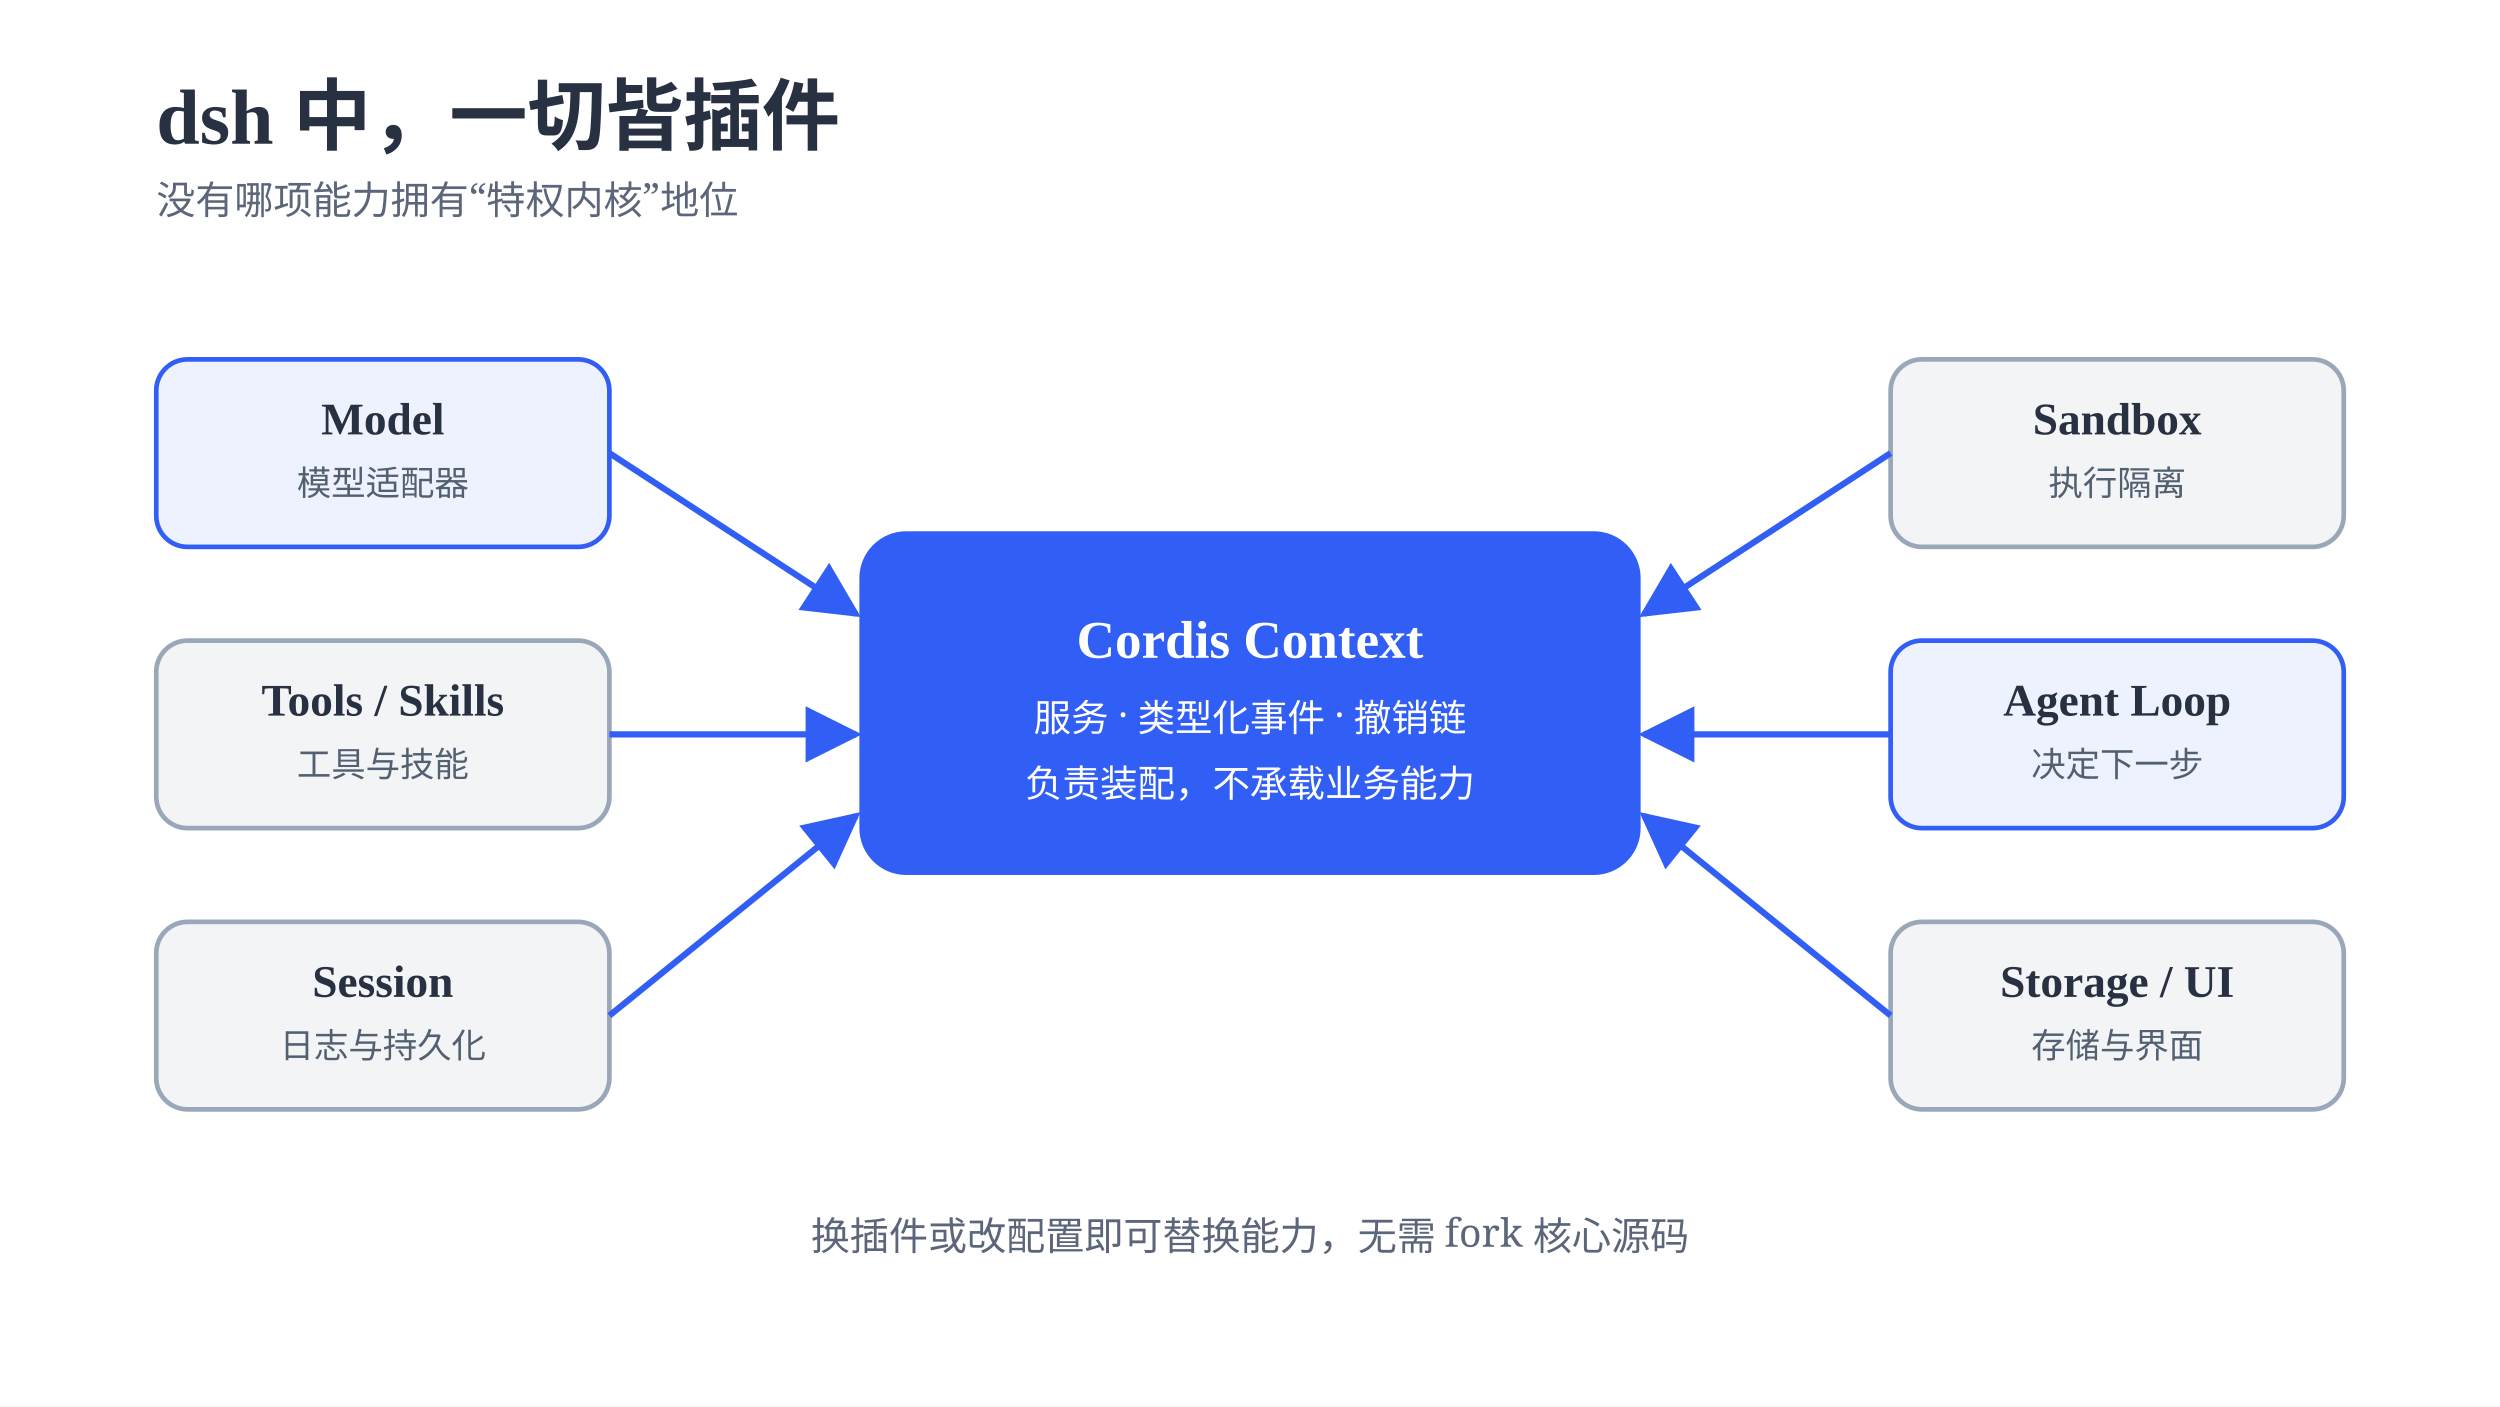
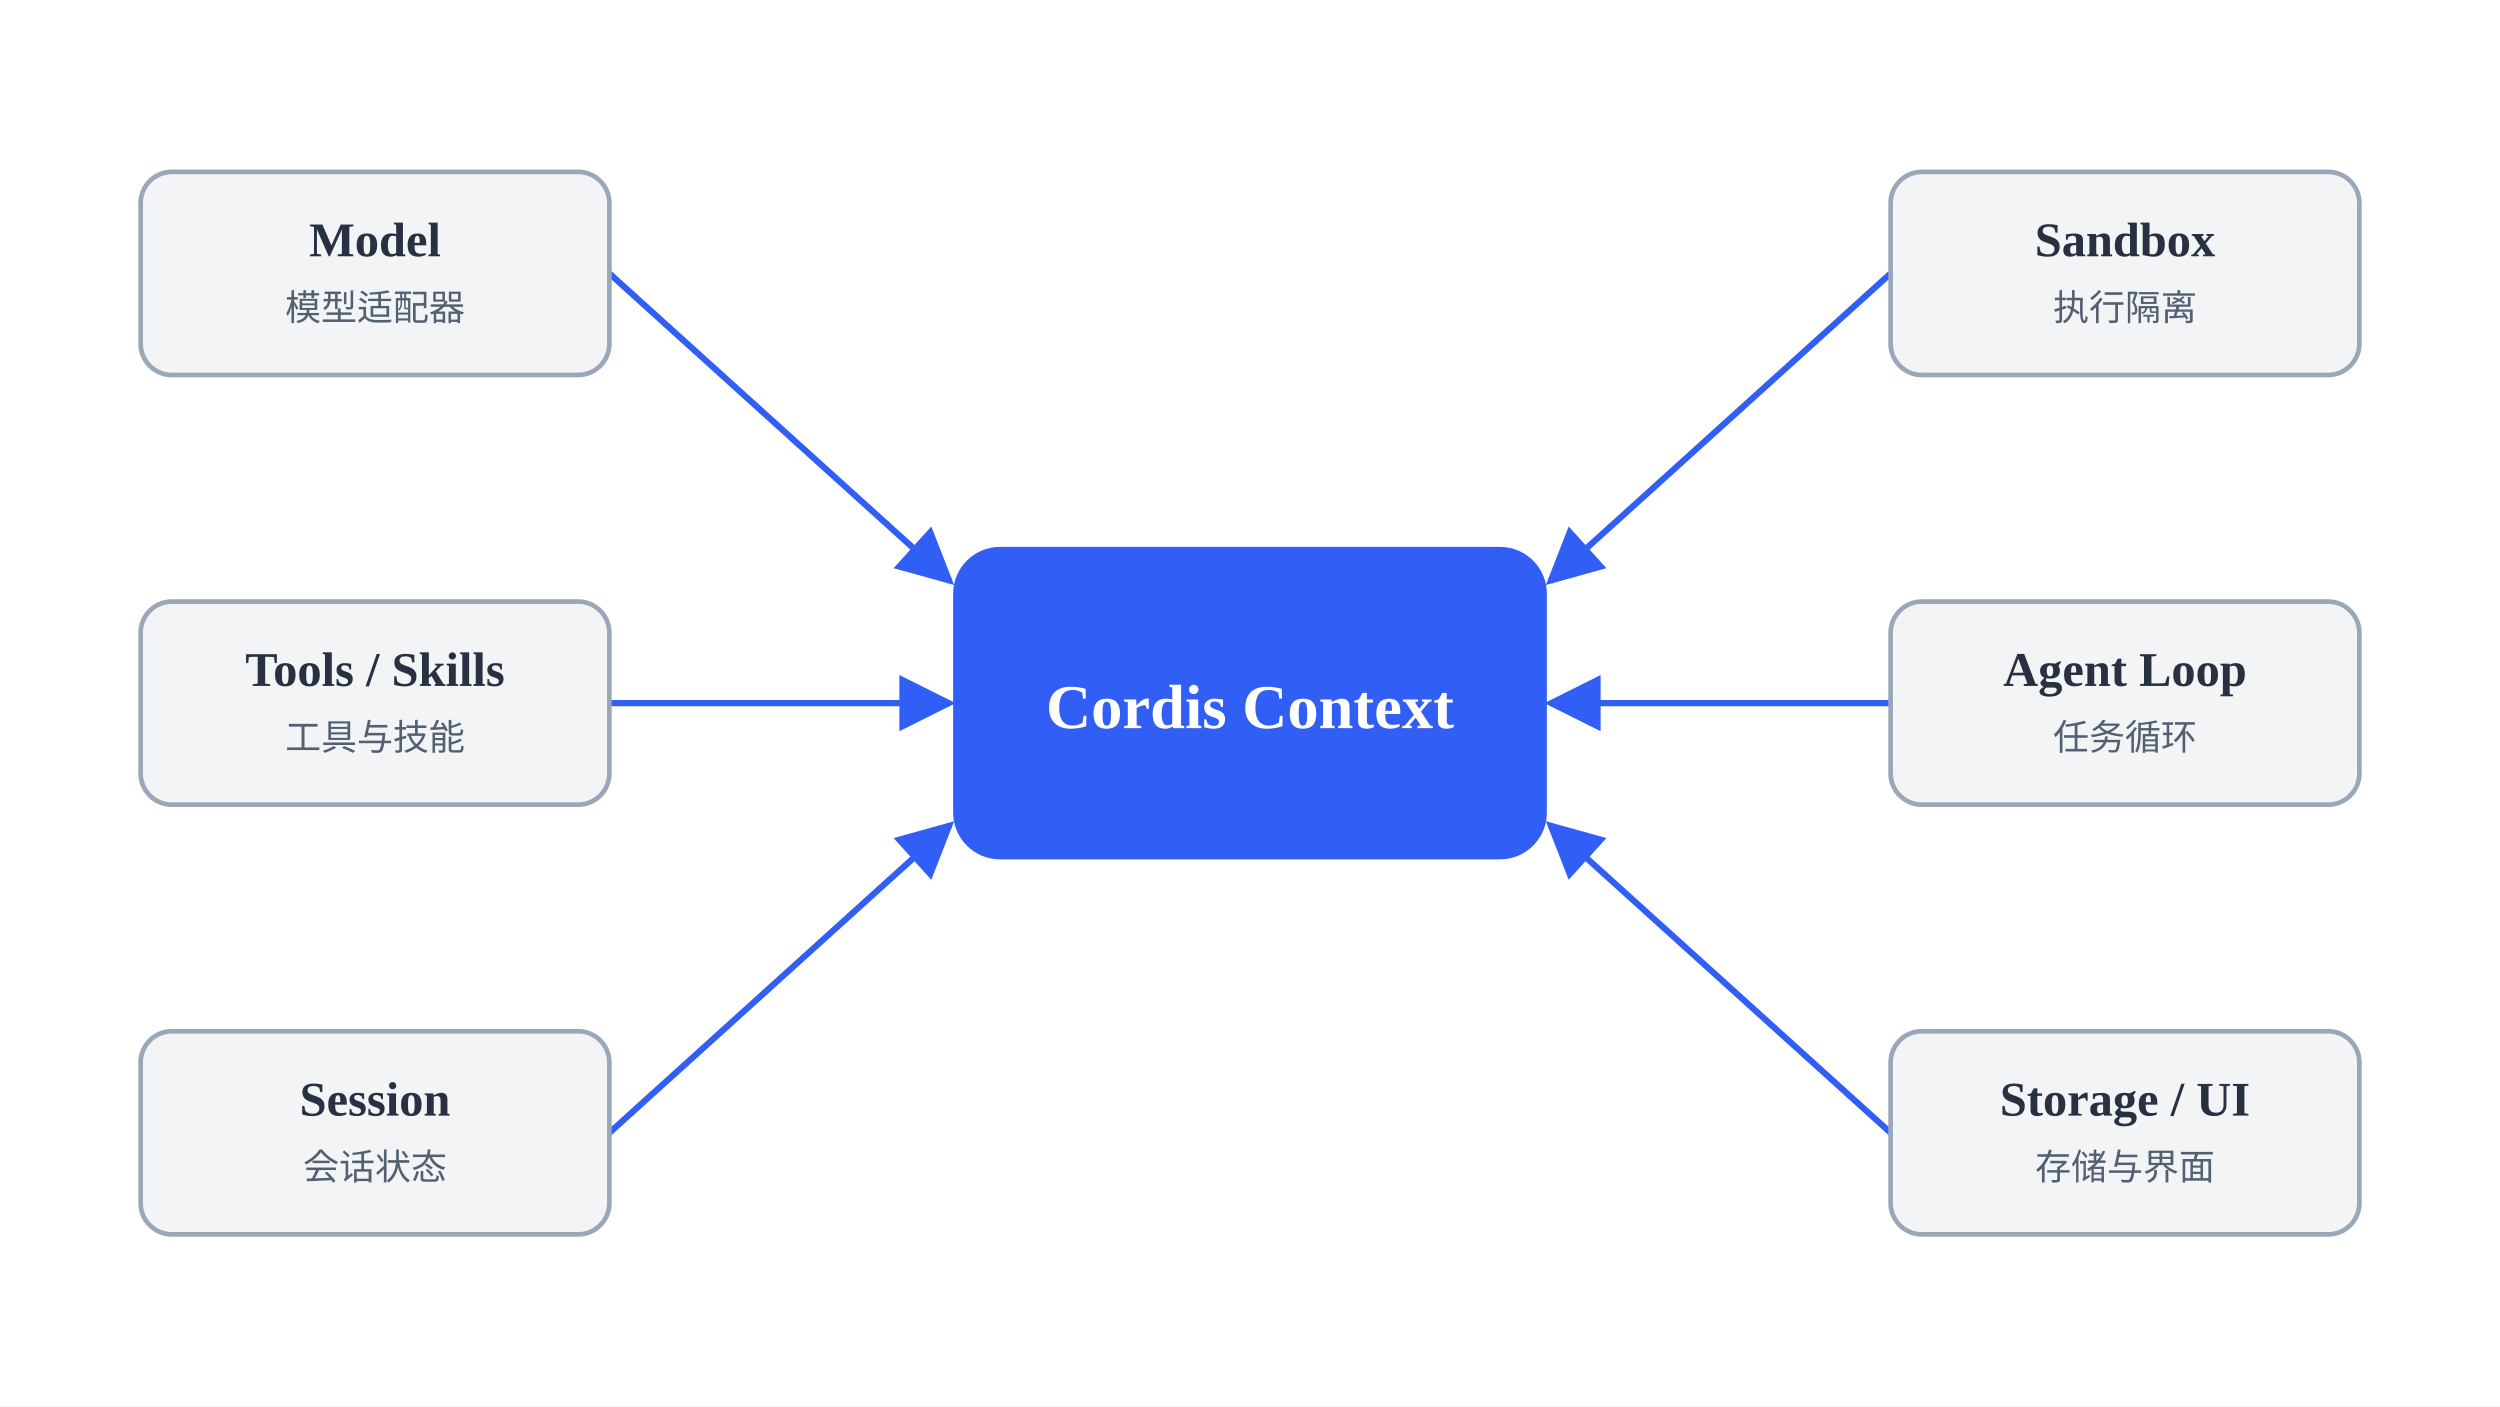
<svg xmlns="http://www.w3.org/2000/svg" viewBox="0 0 1600 900" role="img" aria-labelledby="title desc">
  <defs>
-     <marker id="a" viewBox="0 0 10 10" refX="9" refY="5" markerWidth="9" markerHeight="9" orient="auto">
-       <path d="M0 0L10 5L0 10z" fill="#315EF5" />
+     <marker id="arrow" viewBox="0 0 10 10" refX="9" refY="5" markerWidth="9" markerHeight="9" orient="auto">
+       <path d="M0 0L10 5L0 10Z" fill="#315EF5" />
    </marker>
    <style>
-     .zh{font-family:SimSun,"Songti SC",serif}.mix{font-family:"Times New Roman",SimSun,"Songti SC",serif}.t{font-size:50px;font-weight:700;fill:#273142}.sub{font-size:25px;fill:#5c667a}
-     .h{font-size:29px;font-weight:700;fill:#273142}.p{font-size:22px;fill:#526071}.ih{font-size:34px;font-weight:700;fill:#fff}.ip{font-size:24px;fill:#fff}.line{stroke:#315EF5;stroke-width:4;fill:none;marker-end:url(#a)}
-   </style>
+       .zh { font-family: SimSun, "Songti SC", serif; }
+       .mix { font-family: "Times New Roman", SimSun, "Songti SC", serif; }
+       .node-title { font-size: 31px; font-weight: 700; fill: #273142; }
+       .node-note { font-size: 23px; fill: #526071; }
+       .context-title { font-size: 40px; font-weight: 700; fill: #FFFFFF; }
+       .connector { stroke: #315EF5; stroke-width: 4; fill: none; marker-end: url(#arrow); }
+       .node { fill: #F3F4F6; stroke: #9AA7B8; stroke-width: 3; }
+     </style>
  </defs>
-   <rect width="1600" height="900" fill="#fff" />
-   <text x="100" y="92" class="mix t">dsh 中，一切皆插件</text>
-   <text x="100" y="137" class="zh sub">没有哪项能力拥有“特权内核”地位</text>
-   <rect x="550" y="340" width="500" height="220" rx="30" fill="#315EF5" />
-   <text x="800" y="421" text-anchor="middle" class="mix ih">Cordis Context</text>
-   <text x="800" y="468" text-anchor="middle" class="zh ip">服务 · 类型化事件 · 撤销链</text>
-   <text x="800" y="510" text-anchor="middle" class="zh ip">负责装配，不承载业务能力</text>
+   <rect width="1600" height="900" fill="#FFFFFF" />
+   <path d="M390 175L608 372" class="connector" />
+   <path d="M390 450H608" class="connector" />
+   <path d="M390 725L608 528" class="connector" />
+   <path d="M1210 175L992 372" class="connector" />
+   <path d="M1210 450H992" class="connector" />
+   <path d="M1210 725L992 528" class="connector" />
  <g>
-     <rect x="100" y="230" width="290" height="120" rx="20" fill="#EEF2FF" stroke="#315EF5" stroke-width="3" />
-     <text x="245" y="278" text-anchor="middle" class="mix h">Model</text>
-     <text x="245" y="317" text-anchor="middle" class="zh p">模型适配器</text>
-     <path d="M390 290L548 393" class="line" />
+     <rect x="90" y="110" width="300" height="130" rx="20" class="node" />
+     <text x="240" y="164" text-anchor="middle" class="mix node-title">Model</text>
+     <text x="240" y="205" text-anchor="middle" class="zh node-note">模型适配器</text>
  </g>
  <g>
-     <rect x="100" y="410" width="290" height="120" rx="20" fill="#F3F4F6" stroke="#9AA7B8" stroke-width="3" />
-     <text x="245" y="458" text-anchor="middle" class="mix h">Tools / Skills</text>
-     <text x="245" y="497" text-anchor="middle" class="zh p">工具与技能</text>
-     <path d="M390 470H548" class="line" />
+     <rect x="90" y="385" width="300" height="130" rx="20" class="node" />
+     <text x="240" y="439" text-anchor="middle" class="mix node-title">Tools / Skills</text>
+     <text x="240" y="480" text-anchor="middle" class="zh node-note">工具与技能</text>
  </g>
  <g>
-     <rect x="100" y="590" width="290" height="120" rx="20" fill="#F3F4F6" stroke="#9AA7B8" stroke-width="3" />
-     <text x="245" y="638" text-anchor="middle" class="mix h">Session</text>
-     <text x="245" y="677" text-anchor="middle" class="zh p">日志与持久化</text>
-     <path d="M390 650L548 522" class="line" />
+     <rect x="90" y="660" width="300" height="130" rx="20" class="node" />
+     <text x="240" y="714" text-anchor="middle" class="mix node-title">Session</text>
+     <text x="240" y="755" text-anchor="middle" class="zh node-note">会话状态</text>
+   </g>
+   <rect x="610" y="350" width="380" height="200" rx="30" fill="#315EF5" />
+   <text x="800" y="466" text-anchor="middle" class="mix context-title">Cordis Context</text>
+   <g>
+     <rect x="1210" y="110" width="300" height="130" rx="20" class="node" />
+     <text x="1360" y="164" text-anchor="middle" class="mix node-title">Sandbox</text>
+     <text x="1360" y="205" text-anchor="middle" class="zh node-note">执行隔离</text>
  </g>
  <g>
-     <rect x="1210" y="230" width="290" height="120" rx="20" fill="#F3F4F6" stroke="#9AA7B8" stroke-width="3" />
-     <text x="1355" y="278" text-anchor="middle" class="mix h">Sandbox</text>
-     <text x="1355" y="317" text-anchor="middle" class="zh p">执行隔离</text>
-     <path d="M1210 290L1052 393" class="line" />
+     <rect x="1210" y="385" width="300" height="130" rx="20" class="node" />
+     <text x="1360" y="439" text-anchor="middle" class="mix node-title">Agent Loop</text>
+     <text x="1360" y="480" text-anchor="middle" class="zh node-note">任务循环</text>
  </g>
  <g>
-     <rect x="1210" y="410" width="290" height="120" rx="20" fill="#EEF2FF" stroke="#315EF5" stroke-width="3" />
-     <text x="1355" y="458" text-anchor="middle" class="mix h">Agent Loop</text>
-     <text x="1355" y="497" text-anchor="middle" class="zh p">决定下一步</text>
-     <path d="M1210 470H1052" class="line" />
+     <rect x="1210" y="660" width="300" height="130" rx="20" class="node" />
+     <text x="1360" y="714" text-anchor="middle" class="mix node-title">Storage / UI</text>
+     <text x="1360" y="755" text-anchor="middle" class="zh node-note">存储与界面</text>
  </g>
-   <g>
-     <rect x="1210" y="590" width="290" height="120" rx="20" fill="#F3F4F6" stroke="#9AA7B8" stroke-width="3" />
-     <text x="1355" y="638" text-anchor="middle" class="mix h">Storage / UI</text>
-     <text x="1355" y="677" text-anchor="middle" class="zh p">存储与界面</text>
-     <path d="M1210 650L1052 522" class="line" />
-   </g>
-   <text x="800" y="800" text-anchor="middle" class="zh sub">换插件或改配置即可替换能力，无需 fork 核心源码</text>
</svg>
